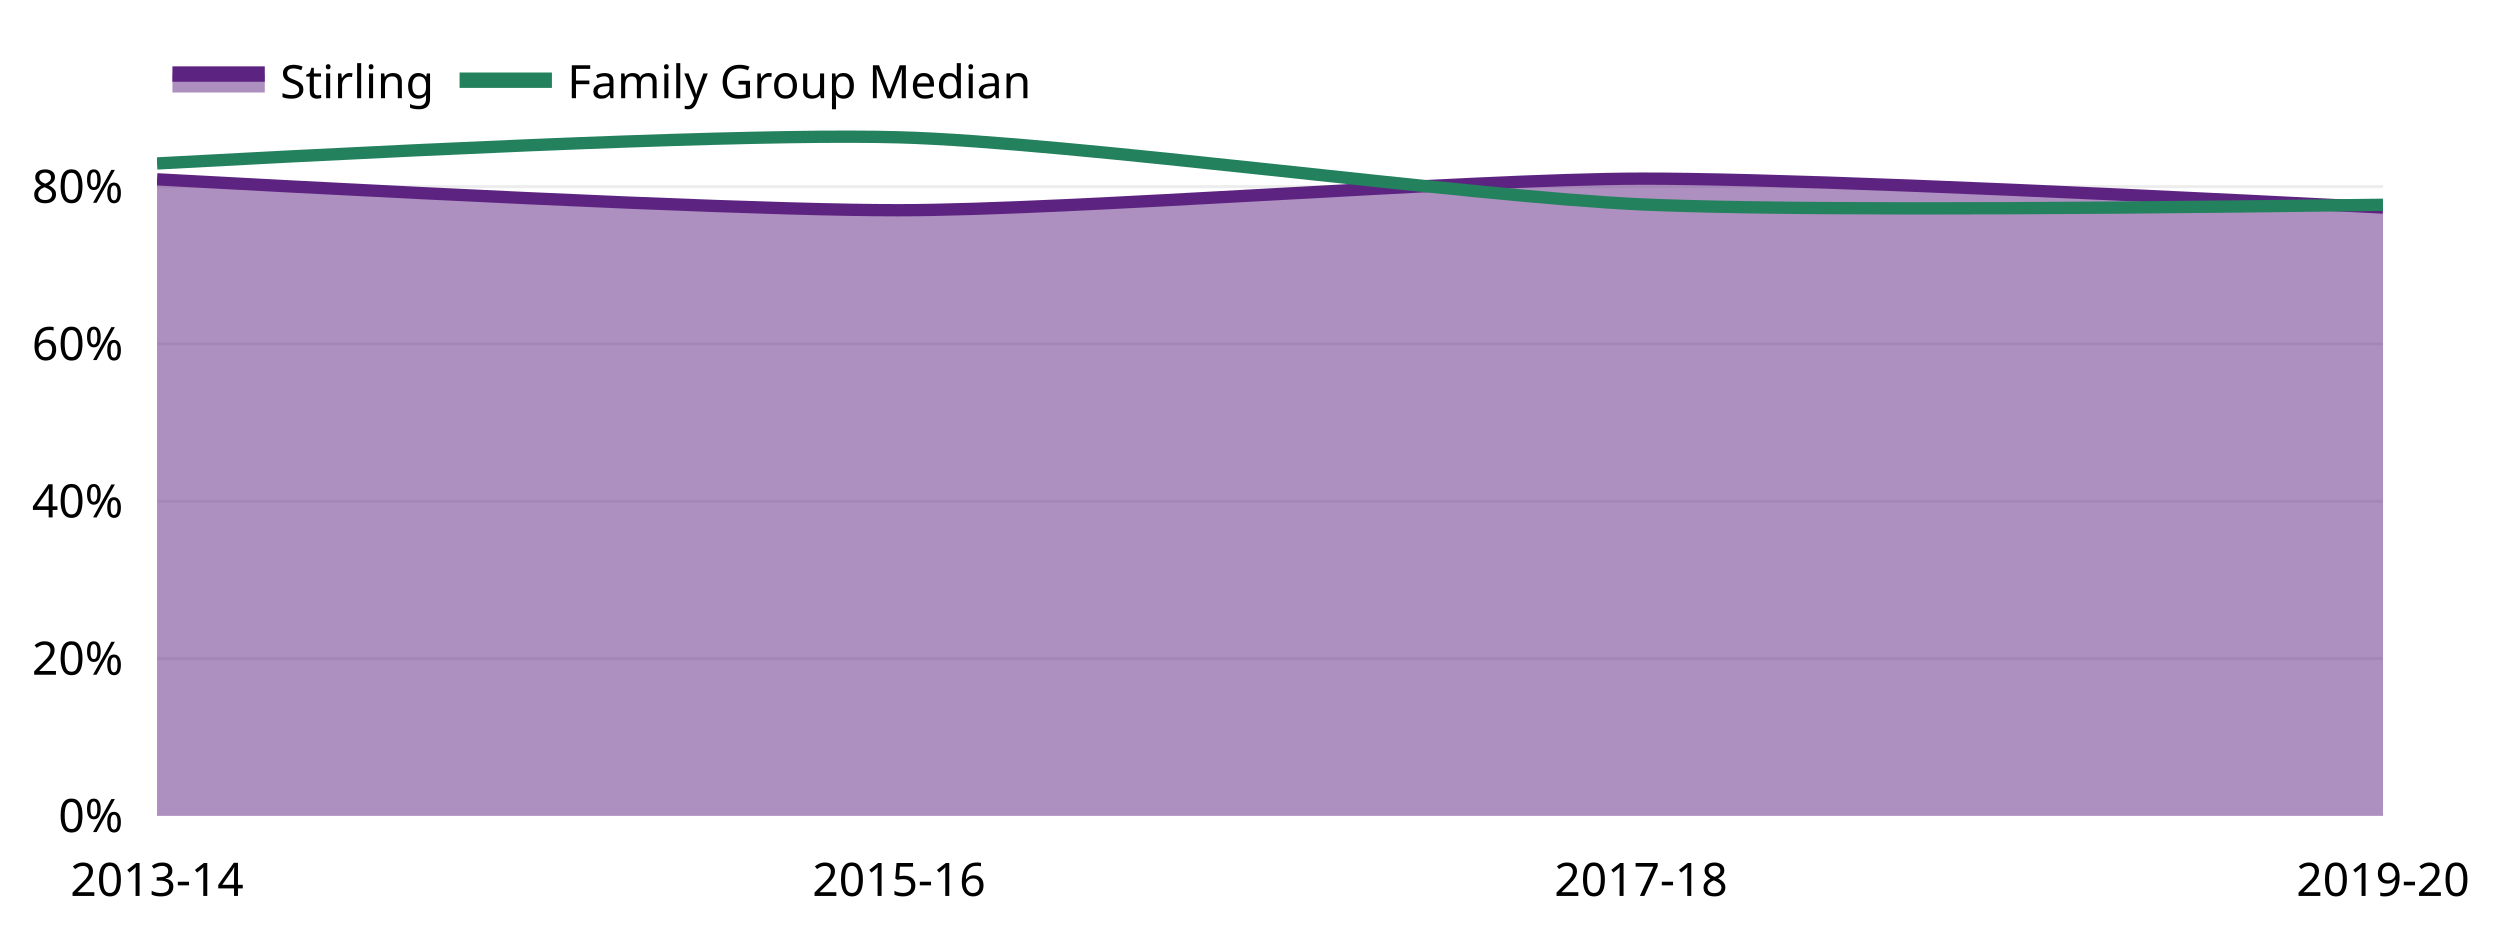
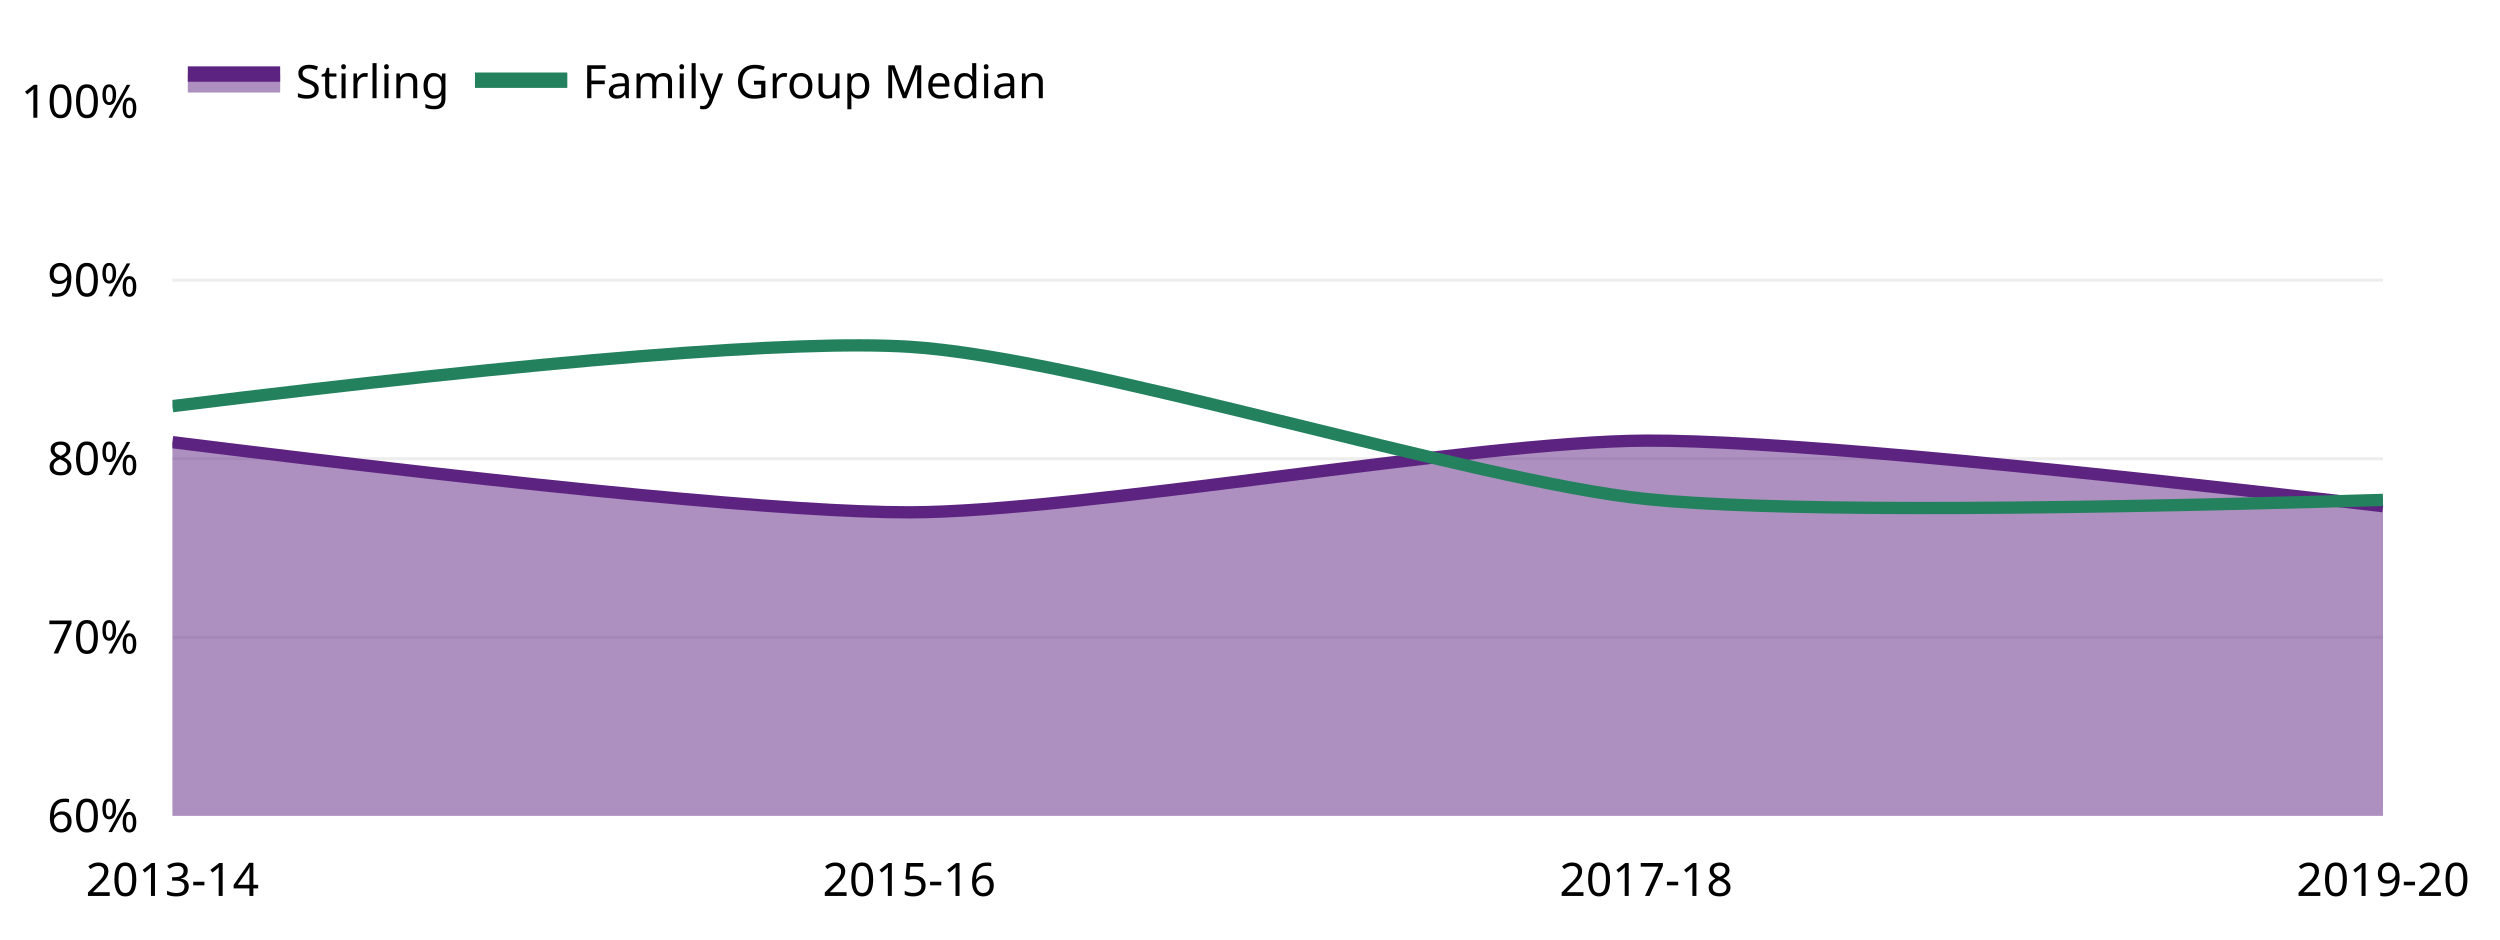
<svg xmlns="http://www.w3.org/2000/svg" class="main-svg" width="812" height="305" style="" viewBox="0 0 812 305">
  <rect x="0" y="0" width="812" height="305" style="fill: rgb(255, 255, 255); fill-opacity: 1;" />
-   <defs id="defs-ba7f11">
+   <defs id="defs-fab480">
    <g class="clips">
-       <clipPath id="clipba7f11xyplot" class="plotclip">
-         <rect width="723" height="232" />
+       <clipPath id="clipfab480xyplot" class="plotclip">
+         <rect width="718" height="232" />
      </clipPath>
-       <clipPath class="axesclip" id="clipba7f11x">
-         <rect x="51" y="0" width="723" height="305" />
+       <clipPath class="axesclip" id="clipfab480x">
+         <rect x="56" y="0" width="718" height="305" />
      </clipPath>
-       <clipPath class="axesclip" id="clipba7f11y">
+       <clipPath class="axesclip" id="clipfab480y">
        <rect x="0" y="33" width="812" height="232" />
      </clipPath>
-       <clipPath class="axesclip" id="clipba7f11xy">
-         <rect x="51" y="33" width="723" height="232" />
+       <clipPath class="axesclip" id="clipfab480xy">
+         <rect x="56" y="33" width="718" height="232" />
      </clipPath>
    </g>
    <g class="gradients" />
    <g class="patterns" />
  </defs>
  <g class="bglayer">
-     <rect class="bg" x="41" y="23" width="743" height="252" style="fill: rgb(0, 0, 0); fill-opacity: 0; stroke-width: 0;" />
+     <rect class="bg" x="46" y="23" width="738" height="252" style="fill: rgb(0, 0, 0); fill-opacity: 0; stroke-width: 0;" />
  </g>
  <g class="layer-below">
    <g class="imagelayer" />
    <g class="shapelayer" />
  </g>
  <g class="cartesianlayer">
    <g class="subplot xy">
      <g class="layer-subplot">
        <g class="shapelayer" />
        <g class="imagelayer" />
      </g>
      <g class="gridlayer">
        <g class="x">
-           <path class="xgrid crisp" transform="translate(292,0)" d="M0,33v232" style="stroke: rgb(255, 255, 255); stroke-opacity: 1; stroke-width: 1px;" />
-           <path class="xgrid crisp" transform="translate(533,0)" d="M0,33v232" style="stroke: rgb(255, 255, 255); stroke-opacity: 1; stroke-width: 1px;" />
+           <path class="xgrid crisp" transform="translate(295.33,0)" d="M0,33v232" style="stroke: rgb(255, 255, 255); stroke-opacity: 1; stroke-width: 1px;" />
+           <path class="xgrid crisp" transform="translate(534.67,0)" d="M0,33v232" style="stroke: rgb(255, 255, 255); stroke-opacity: 1; stroke-width: 1px;" />
        </g>
        <g class="y">
-           <path class="ygrid crisp" transform="translate(0,213.9)" d="M51,0h723" style="stroke: rgb(237, 237, 237); stroke-opacity: 1; stroke-width: 1px;" />
-           <path class="ygrid crisp" transform="translate(0,162.81)" d="M51,0h723" style="stroke: rgb(237, 237, 237); stroke-opacity: 1; stroke-width: 1px;" />
-           <path class="ygrid crisp" transform="translate(0,111.71)" d="M51,0h723" style="stroke: rgb(237, 237, 237); stroke-opacity: 1; stroke-width: 1px;" />
-           <path class="ygrid crisp" transform="translate(0,60.62)" d="M51,0h723" style="stroke: rgb(237, 237, 237); stroke-opacity: 1; stroke-width: 1px;" />
+           <path class="ygrid crisp" transform="translate(0,207)" d="M56,0h718" style="stroke: rgb(237, 237, 237); stroke-opacity: 1; stroke-width: 1px;" />
+           <path class="ygrid crisp" transform="translate(0,149)" d="M56,0h718" style="stroke: rgb(237, 237, 237); stroke-opacity: 1; stroke-width: 1px;" />
+           <path class="ygrid crisp" transform="translate(0,91)" d="M56,0h718" style="stroke: rgb(237, 237, 237); stroke-opacity: 1; stroke-width: 1px;" />
        </g>
      </g>
-       <g class="zerolinelayer">
-         <path class="yzl zl crisp" transform="translate(0,265)" d="M51,0h723" style="stroke: rgb(255, 255, 255); stroke-opacity: 1; stroke-width: 2px;" />
-       </g>
+       <g class="zerolinelayer" />
      <path class="xlines-below" />
      <path class="ylines-below" />
      <g class="overlines-below" />
      <g class="xaxislayer-below" />
      <g class="yaxislayer-below" />
      <g class="overaxes-below" />
-       <g class="plot" transform="translate(51,33)" clip-path="url(#clipba7f11xyplot)">
+       <g class="plot" transform="translate(56,33)" clip-path="url(#clipfab480xyplot)">
        <g class="scatterlayer mlayer">
-           <g class="trace scatter trace1e3962" style="stroke-miterlimit: 2;">
+           <g class="trace scatter traceb6df6d" style="stroke-miterlimit: 2;">
            <g class="fills">
              <g>
-                 <path class="js-fill" d="M723,232L0,232L0,25.24Q184.77,35.31 241,35.28C297.23,35.25 425.76,25.12 482,25.02Q538.23,24.92 723,34.41" style="fill: rgb(93, 35, 129); fill-opacity: 0.5; stroke-width: 0;" />
+                 <path class="js-fill" d="M718,580L0,580L0,110.61Q183.49,133.46 239.33,133.4C295.18,133.34 422.81,110.34 478.67,110.11Q534.5,109.88 718,131.41" style="fill: rgb(93, 35, 129); fill-opacity: 0.5; stroke-width: 0;" />
              </g>
            </g>
            <g class="errorbars" />
            <g class="lines">
-               <path class="js-line" d="M0,25.24Q184.77,35.31 241,35.28C297.23,35.25 425.76,25.12 482,25.02Q538.23,24.92 723,34.41" style="vector-effect: non-scaling-stroke; fill: none; stroke: rgb(93, 35, 129); stroke-opacity: 1; stroke-width: 4px; opacity: 1;" />
+               <path class="js-line" d="M0,110.61Q183.49,133.46 239.33,133.4C295.18,133.34 422.81,110.34 478.67,110.11Q534.5,109.88 718,131.41" style="vector-effect: non-scaling-stroke; fill: none; stroke: rgb(93, 35, 129); stroke-opacity: 1; stroke-width: 4px; opacity: 1;" />
            </g>
            <g class="points" />
            <g class="text" />
          </g>
-           <g class="trace scatter trace363c9d" style="stroke-miterlimit: 2; opacity: 1;">
+           <g class="trace scatter trace439193" style="stroke-miterlimit: 2; opacity: 1;">
            <g class="fills" />
            <g class="errorbars" />
            <g class="lines">
-               <path class="js-line" d="M0,20.09Q184.82,10.06 241,11.6C297.28,13.15 425.71,30.83 482,33.38Q538.18,35.93 723,33.51" style="vector-effect: non-scaling-stroke; fill: none; stroke: rgb(35, 129, 93); stroke-opacity: 1; stroke-width: 4px; opacity: 1;" />
+               <path class="js-line" d="M0,98.91Q183.73,76.2 239.33,79.63C295.42,83.09 422.53,123.31 478.67,129.08Q534.23,134.79 718,129.37" style="vector-effect: non-scaling-stroke; fill: none; stroke: rgb(35, 129, 93); stroke-opacity: 1; stroke-width: 4px; opacity: 1;" />
            </g>
            <g class="points" />
            <g class="text" />
          </g>
        </g>
      </g>
      <g class="overplot" />
      <path class="xlines-above crisp" d="M0,0" style="fill: none;" />
      <path class="ylines-above crisp" d="M0,0" style="fill: none;" />
      <g class="overlines-above" />
      <g class="xaxislayer-above">
        <g class="xtick">
-           <text text-anchor="middle" x="0" y="291" transform="translate(51,0)" style="font-family: 'Segoe UI Semibold'; font-size: 15px; fill: rgb(0, 0, 0); fill-opacity: 1; white-space: pre; opacity: 1;">2013-14</text>
+           <text text-anchor="middle" x="0" y="291" transform="translate(56,0)" style="font-family: 'Segoe UI Semibold'; font-size: 15px; fill: rgb(0, 0, 0); fill-opacity: 1; white-space: pre; opacity: 1;">2013-14</text>
        </g>
        <g class="xtick">
-           <text text-anchor="middle" x="0" y="291" transform="translate(292,0)" style="font-family: 'Segoe UI Semibold'; font-size: 15px; fill: rgb(0, 0, 0); fill-opacity: 1; white-space: pre; opacity: 1;">2015-16</text>
+           <text text-anchor="middle" x="0" y="291" transform="translate(295.33,0)" style="font-family: 'Segoe UI Semibold'; font-size: 15px; fill: rgb(0, 0, 0); fill-opacity: 1; white-space: pre; opacity: 1;">2015-16</text>
        </g>
        <g class="xtick">
-           <text text-anchor="middle" x="0" y="291" transform="translate(533,0)" style="font-family: 'Segoe UI Semibold'; font-size: 15px; fill: rgb(0, 0, 0); fill-opacity: 1; white-space: pre; opacity: 1;">2017-18</text>
+           <text text-anchor="middle" x="0" y="291" transform="translate(534.67,0)" style="font-family: 'Segoe UI Semibold'; font-size: 15px; fill: rgb(0, 0, 0); fill-opacity: 1; white-space: pre; opacity: 1;">2017-18</text>
        </g>
        <g class="xtick">
          <text text-anchor="middle" x="0" y="291" transform="translate(774,0)" style="font-family: 'Segoe UI Semibold'; font-size: 15px; fill: rgb(0, 0, 0); fill-opacity: 1; white-space: pre; opacity: 1;">2019-20</text>
        </g>
      </g>
      <g class="yaxislayer-above">
        <g class="ytick">
-           <text text-anchor="end" x="40" y="5.25" transform="translate(0,265)" style="font-family: 'Segoe UI Semibold'; font-size: 15px; fill: rgb(0, 0, 0); fill-opacity: 1; white-space: pre; opacity: 1;">0%</text>
+           <text text-anchor="end" x="45" y="5.25" transform="translate(0,265)" style="font-family: 'Segoe UI Semibold'; font-size: 15px; fill: rgb(0, 0, 0); fill-opacity: 1; white-space: pre; opacity: 1;">60%</text>
        </g>
        <g class="ytick">
-           <text text-anchor="end" x="40" y="5.25" style="font-family: 'Segoe UI Semibold'; font-size: 15px; fill: rgb(0, 0, 0); fill-opacity: 1; white-space: pre; opacity: 1;" transform="translate(0,213.9)">20%</text>
+           <text text-anchor="end" x="45" y="5.25" style="font-family: 'Segoe UI Semibold'; font-size: 15px; fill: rgb(0, 0, 0); fill-opacity: 1; white-space: pre; opacity: 1;" transform="translate(0,207)">70%</text>
        </g>
        <g class="ytick">
-           <text text-anchor="end" x="40" y="5.25" style="font-family: 'Segoe UI Semibold'; font-size: 15px; fill: rgb(0, 0, 0); fill-opacity: 1; white-space: pre; opacity: 1;" transform="translate(0,162.81)">40%</text>
+           <text text-anchor="end" x="45" y="5.25" style="font-family: 'Segoe UI Semibold'; font-size: 15px; fill: rgb(0, 0, 0); fill-opacity: 1; white-space: pre; opacity: 1;" transform="translate(0,149)">80%</text>
        </g>
        <g class="ytick">
-           <text text-anchor="end" x="40" y="5.25" style="font-family: 'Segoe UI Semibold'; font-size: 15px; fill: rgb(0, 0, 0); fill-opacity: 1; white-space: pre; opacity: 1;" transform="translate(0,111.71)">60%</text>
+           <text text-anchor="end" x="45" y="5.25" style="font-family: 'Segoe UI Semibold'; font-size: 15px; fill: rgb(0, 0, 0); fill-opacity: 1; white-space: pre; opacity: 1;" transform="translate(0,91)">90%</text>
        </g>
        <g class="ytick">
-           <text text-anchor="end" x="40" y="5.25" style="font-family: 'Segoe UI Semibold'; font-size: 15px; fill: rgb(0, 0, 0); fill-opacity: 1; white-space: pre; opacity: 1;" transform="translate(0,60.62)">80%</text>
+           <text text-anchor="end" x="45" y="5.25" style="font-family: 'Segoe UI Semibold'; font-size: 15px; fill: rgb(0, 0, 0); fill-opacity: 1; white-space: pre; opacity: 1;" transform="translate(0,33)">100%</text>
        </g>
      </g>
      <g class="overaxes-above" />
    </g>
  </g>
  <g class="polarlayer" />
  <g class="smithlayer" />
  <g class="ternarylayer" />
  <g class="geolayer" />
  <g class="funnelarealayer" />
  <g class="pielayer" />
  <g class="iciclelayer" />
  <g class="treemaplayer" />
  <g class="sunburstlayer" />
  <g class="glimages" />
-   <defs id="topdefs-ba7f11">
+   <defs id="topdefs-fab480">
    <g class="clips" />
-     <clipPath id="legendba7f11">
+     <clipPath id="legendfab480">
      <rect width="285" height="33" x="0" y="0" />
    </clipPath>
  </defs>
  <g class="layer-above">
    <g class="imagelayer" />
    <g class="shapelayer" />
  </g>
  <g class="infolayer">
-     <g class="legend" pointer-events="all" transform="translate(51,9.8)">
+     <g class="legend" pointer-events="all" transform="translate(56,9.8)">
      <rect class="bg" shape-rendering="crispEdges" width="285" height="33" x="0" y="0" style="stroke: rgb(68, 68, 68); stroke-opacity: 1; fill: rgb(0, 0, 0); fill-opacity: 0; stroke-width: 0px;" />
-       <g class="scrollbox" transform="" clip-path="url(#legendba7f11)">
+       <g class="scrollbox" transform="" clip-path="url(#legendfab480)">
        <g class="groups">
          <g class="traces" transform="translate(0,16.25)" style="opacity: 1;">
            <text class="legendtext" text-anchor="start" x="40" y="5.85" style="font-family: 'Segoe UI Semibold'; font-size: 15px; fill: rgb(0, 0, 0); fill-opacity: 1; white-space: pre;">Stirling</text>
            <g class="layers">
              <g class="legendfill">
                <path class="js-fill" d="M5,-2h30v6h-30z" style="stroke-width: 0; fill: rgb(93, 35, 129); fill-opacity: 0.5;" />
              </g>
              <g class="legendlines">
                <path class="js-line" d="M5,-2h30" style="fill: none; stroke: rgb(93, 35, 129); stroke-opacity: 1; stroke-width: 5px;" />
              </g>
              <g class="legendsymbols">
                <g class="legendpoints" />
              </g>
            </g>
            <rect class="legendtoggle" x="0" y="-11.25" width="90.766" height="22.5" style="fill: rgb(0, 0, 0); fill-opacity: 0;" />
          </g>
          <g class="traces" transform="translate(93.26562,16.25)" style="opacity: 1;">
            <text class="legendtext" text-anchor="start" x="40" y="5.85" style="font-family: 'Segoe UI Semibold'; font-size: 15px; fill: rgb(0, 0, 0); fill-opacity: 1; white-space: pre;">Family Group Median</text>
            <g class="layers" style="opacity: 1;">
              <g class="legendfill" />
              <g class="legendlines">
                <path class="js-line" d="M5,0h30" style="fill: none; stroke: rgb(35, 129, 93); stroke-opacity: 1; stroke-width: 5px;" />
              </g>
              <g class="legendsymbols">
                <g class="legendpoints" />
              </g>
            </g>
            <rect class="legendtoggle" x="0" y="-11.25" width="188.609" height="22.5" style="fill: rgb(0, 0, 0); fill-opacity: 0;" />
          </g>
        </g>
      </g>
      <rect class="scrollbar" rx="20" ry="3" width="0" height="0" x="0" y="0" style="fill: rgb(128, 139, 164); fill-opacity: 1;" />
    </g>
    <g class="g-gtitle" />
    <g class="g-xtitle" />
    <g class="g-ytitle" />
  </g>
</svg>
